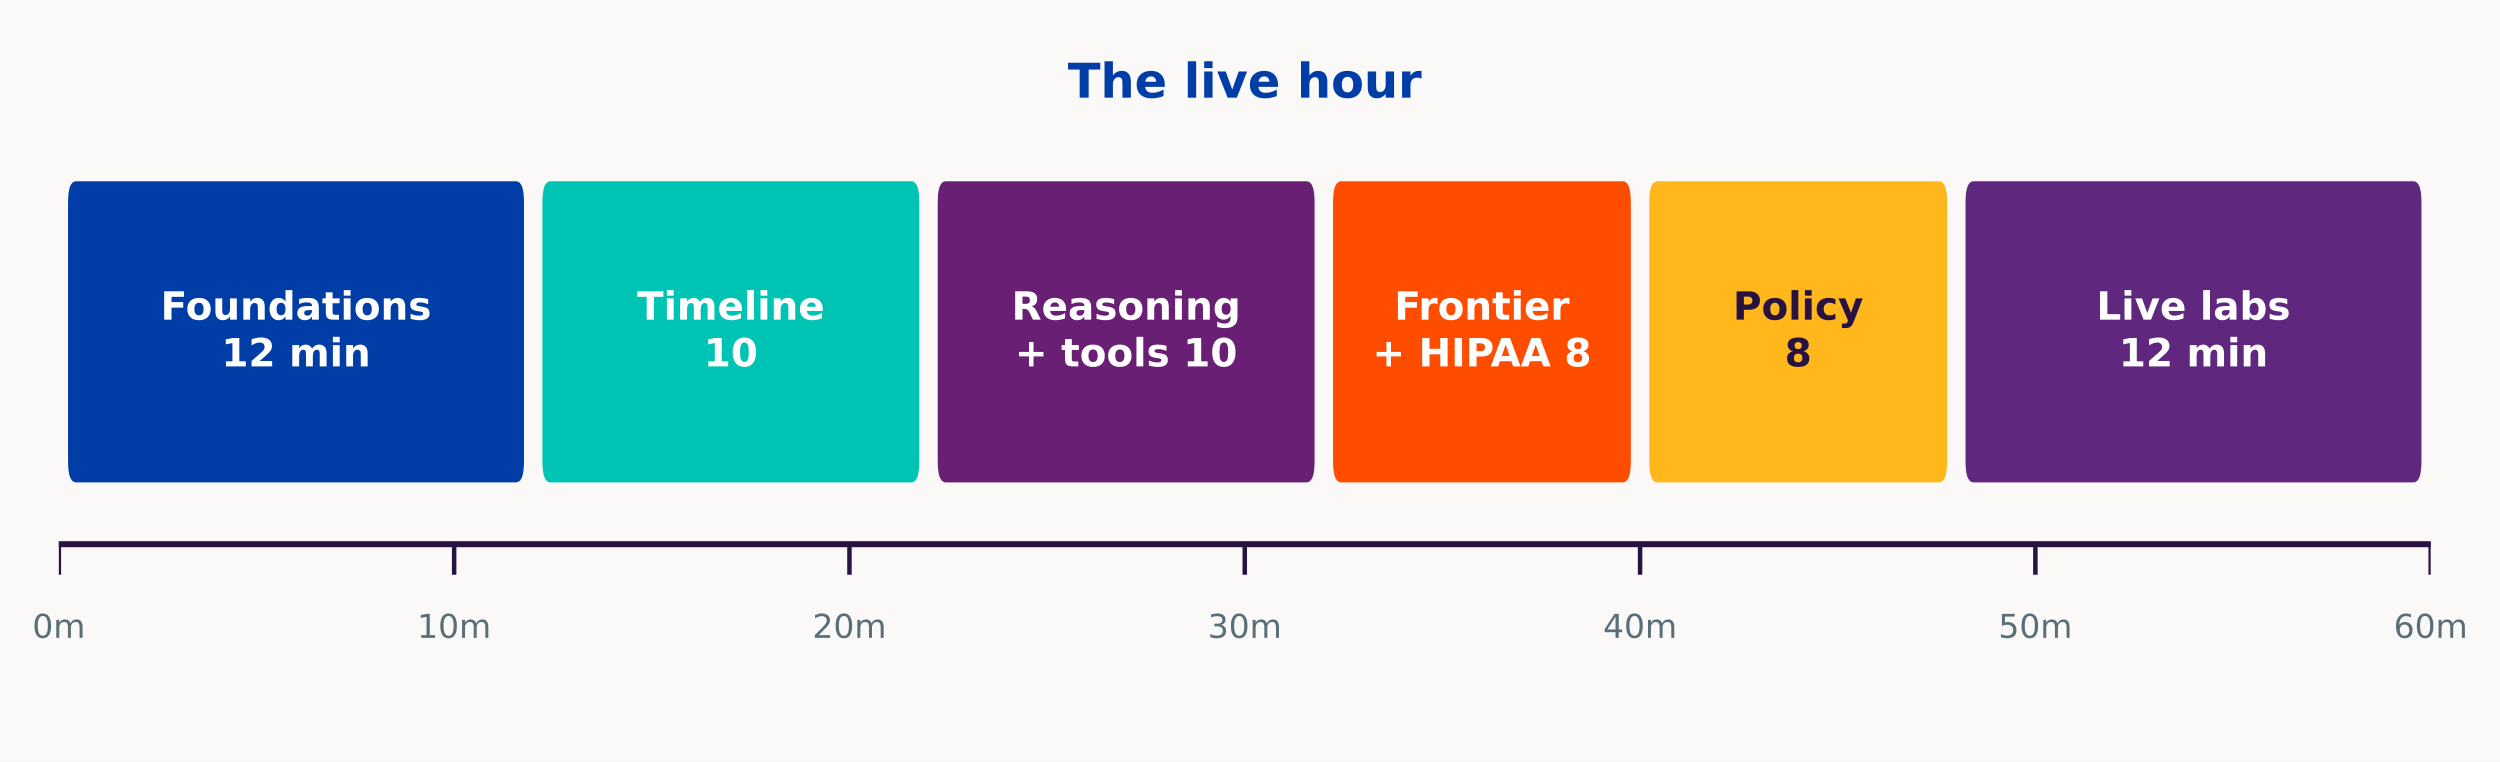
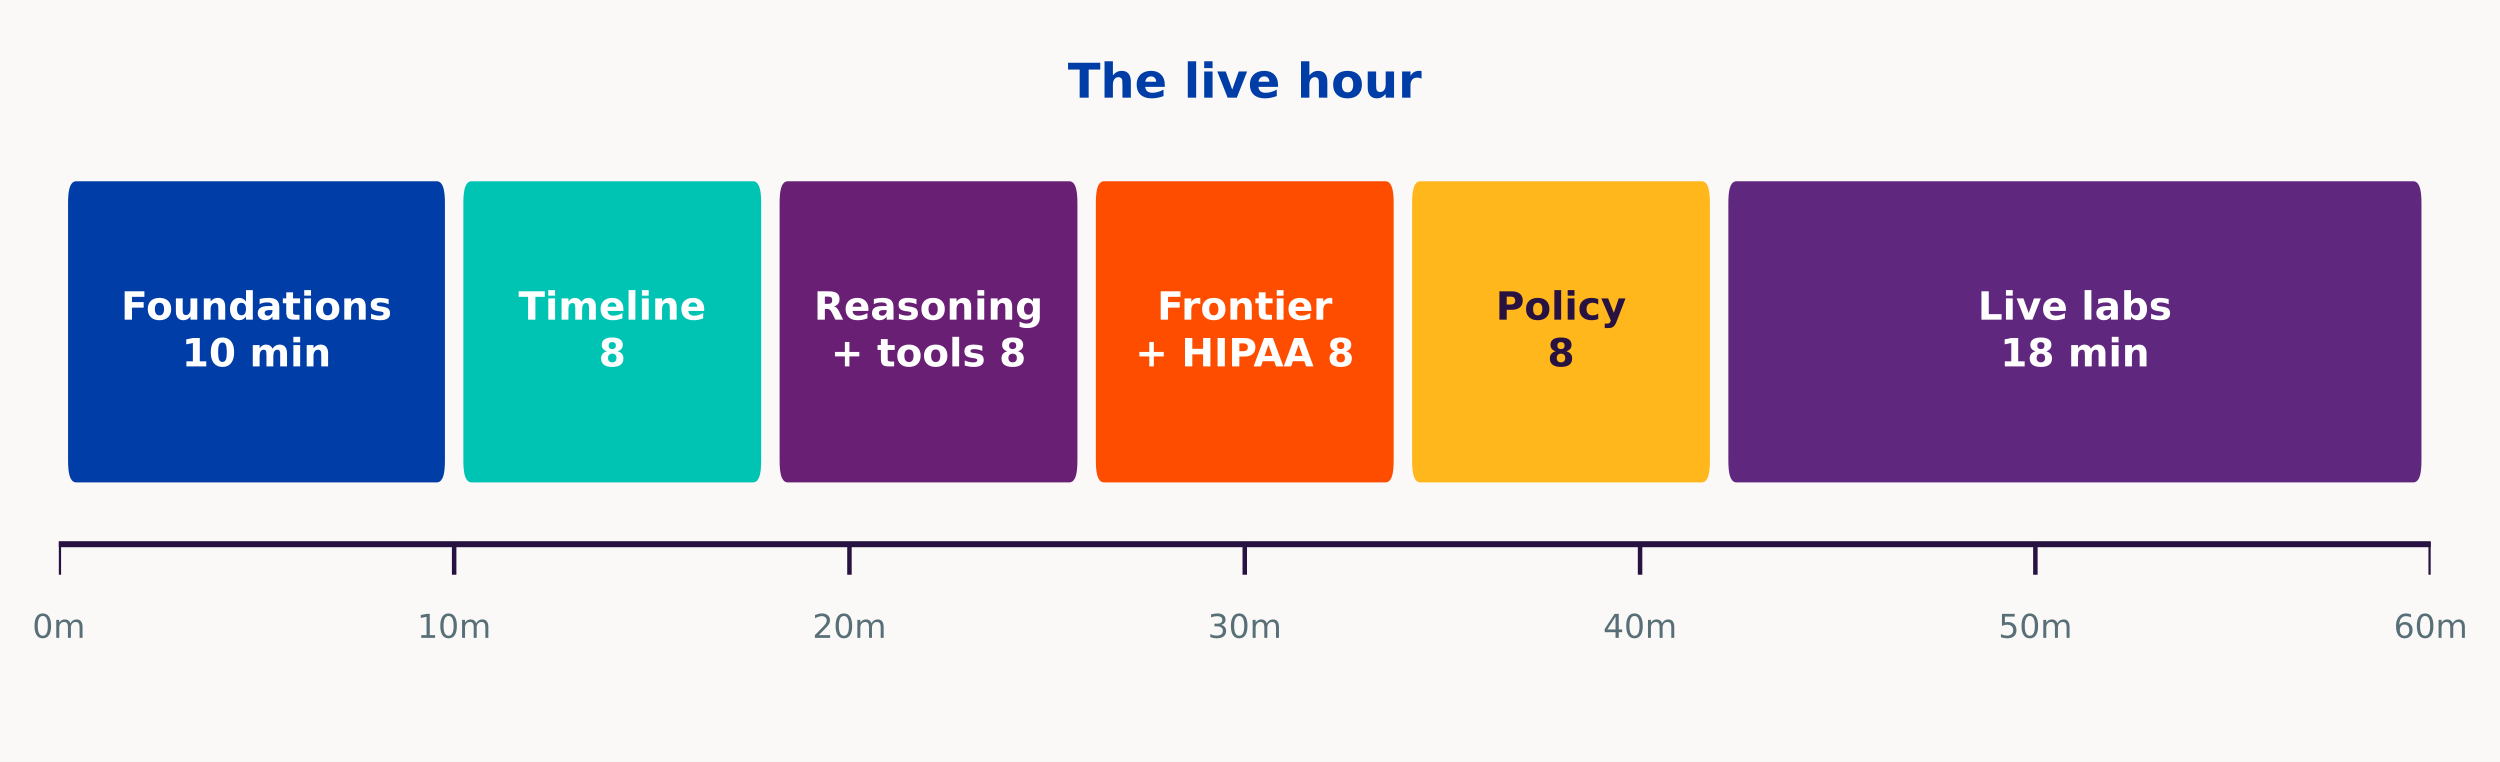
<svg xmlns="http://www.w3.org/2000/svg" xmlns:xlink="http://www.w3.org/1999/xlink" width="835.173pt" height="254.448pt" viewBox="0 0 835.173 254.448" version="1.1">
  <defs>
    <style type="text/css">*{stroke-linejoin: round; stroke-linecap: butt}</style>
  </defs>
  <g id="figure_1">
    <g id="patch_1">
      <path d="M 0 254.448  L 835.173 254.448  L 835.173 0  L 0 0  z " style="fill: #faf9f7" />
    </g>
    <g id="axes_1">
      <g id="patch_2">
-         <path d="M 25.467 160.405  L 172.318 160.405  Q 174.299 160.405 174.299 153.856  L 174.299 67.848  Q 174.299 61.299 172.318 61.299  L 25.467 61.299  Q 23.486 61.299 23.486 67.848  L 23.486 153.856  Q 23.486 160.405 25.467 160.405  z " clip-path="url(#p7e5163d2af)" style="fill: #003da6; stroke: #003da6; stroke-width: 1.5; stroke-linejoin: miter" />
+         <path d="M 25.467 160.405  L 145.906 160.405  Q 147.887 160.405 147.887 153.856  L 147.887 67.848  Q 147.887 61.299 145.906 61.299  L 25.467 61.299  Q 23.486 61.299 23.486 67.848  L 23.486 153.856  Q 23.486 160.405 25.467 160.405  z " clip-path="url(#pea93153f1a)" style="fill: #003da6; stroke: #003da6; stroke-width: 1.5; stroke-linejoin: miter" />
      </g>
      <g id="patch_3">
-         <path d="M 183.939 160.405  L 304.378 160.405  Q 306.359 160.405 306.359 153.856  L 306.359 67.848  Q 306.359 61.299 304.378 61.299  L 183.939 61.299  Q 181.958 61.299 181.958 67.848  L 181.958 153.856  Q 181.958 160.405 183.939 160.405  z " clip-path="url(#p7e5163d2af)" style="fill: #00c4b3; stroke: #00c4b3; stroke-width: 1.5; stroke-linejoin: miter" />
+         <path d="M 157.527 160.405  L 251.554 160.405  Q 253.535 160.405 253.535 153.856  L 253.535 67.848  Q 253.535 61.299 251.554 61.299  L 157.527 61.299  Q 155.546 61.299 155.546 67.848  L 155.546 153.856  Q 155.546 160.405 157.527 160.405  z " clip-path="url(#pea93153f1a)" style="fill: #00c4b3; stroke: #00c4b3; stroke-width: 1.5; stroke-linejoin: miter" />
      </g>
      <g id="patch_4">
-         <path d="M 315.999 160.405  L 436.438 160.405  Q 438.419 160.405 438.419 153.856  L 438.419 67.848  Q 438.419 61.299 436.438 61.299  L 315.999 61.299  Q 314.018 61.299 314.018 67.848  L 314.018 153.856  Q 314.018 160.405 315.999 160.405  z " clip-path="url(#p7e5163d2af)" style="fill: #691f74; stroke: #691f74; stroke-width: 1.5; stroke-linejoin: miter" />
+         <path d="M 263.175 160.405  L 357.202 160.405  Q 359.183 160.405 359.183 153.856  L 359.183 67.848  Q 359.183 61.299 357.202 61.299  L 263.175 61.299  Q 261.194 61.299 261.194 67.848  L 261.194 153.856  Q 261.194 160.405 263.175 160.405  z " clip-path="url(#pea93153f1a)" style="fill: #691f74; stroke: #691f74; stroke-width: 1.5; stroke-linejoin: miter" />
      </g>
      <g id="patch_5">
-         <path d="M 448.059 160.405  L 542.086 160.405  Q 544.067 160.405 544.067 153.856  L 544.067 67.848  Q 544.067 61.299 542.086 61.299  L 448.059 61.299  Q 446.078 61.299 446.078 67.848  L 446.078 153.856  Q 446.078 160.405 448.059 160.405  z " clip-path="url(#p7e5163d2af)" style="fill: #ff4d00; stroke: #ff4d00; stroke-width: 1.5; stroke-linejoin: miter" />
+         <path d="M 368.823 160.405  L 462.85 160.405  Q 464.831 160.405 464.831 153.856  L 464.831 67.848  Q 464.831 61.299 462.85 61.299  L 368.823 61.299  Q 366.842 61.299 366.842 67.848  L 366.842 153.856  Q 366.842 160.405 368.823 160.405  z " clip-path="url(#pea93153f1a)" style="fill: #ff4d00; stroke: #ff4d00; stroke-width: 1.5; stroke-linejoin: miter" />
      </g>
      <g id="patch_6">
-         <path d="M 553.707 160.405  L 647.734 160.405  Q 649.715 160.405 649.715 153.856  L 649.715 67.848  Q 649.715 61.299 647.734 61.299  L 553.707 61.299  Q 551.726 61.299 551.726 67.848  L 551.726 153.856  Q 551.726 160.405 553.707 160.405  z " clip-path="url(#p7e5163d2af)" style="fill: #ffb71b; stroke: #ffb71b; stroke-width: 1.5; stroke-linejoin: miter" />
+         <path d="M 474.471 160.405  L 568.498 160.405  Q 570.479 160.405 570.479 153.856  L 570.479 67.848  Q 570.479 61.299 568.498 61.299  L 474.471 61.299  Q 472.49 61.299 472.49 67.848  L 472.49 153.856  Q 472.49 160.405 474.471 160.405  z " clip-path="url(#pea93153f1a)" style="fill: #ffb71b; stroke: #ffb71b; stroke-width: 1.5; stroke-linejoin: miter" />
      </g>
      <g id="patch_7">
-         <path d="M 659.355 160.405  L 806.206 160.405  Q 808.187 160.405 808.187 153.856  L 808.187 67.848  Q 808.187 61.299 806.206 61.299  L 659.355 61.299  Q 657.374 61.299 657.374 67.848  L 657.374 153.856  Q 657.374 160.405 659.355 160.405  z " clip-path="url(#p7e5163d2af)" style="fill: #5f277e; stroke: #5f277e; stroke-width: 1.5; stroke-linejoin: miter" />
+         <path d="M 580.119 160.405  L 806.206 160.405  Q 808.187 160.405 808.187 153.856  L 808.187 67.848  Q 808.187 61.299 806.206 61.299  L 580.119 61.299  Q 578.138 61.299 578.138 67.848  L 578.138 153.856  Q 578.138 160.405 580.119 160.405  z " clip-path="url(#pea93153f1a)" style="fill: #5f277e; stroke: #5f277e; stroke-width: 1.5; stroke-linejoin: miter" />
      </g>
      <g id="line2d_1">
-         <path d="M 19.657 181.798  L 812.017 181.798  " clip-path="url(#p7e5163d2af)" style="fill: none; stroke: #281241; stroke-width: 2; stroke-linecap: square" />
+         <path d="M 19.657 181.798  L 812.017 181.798  " clip-path="url(#pea93153f1a)" style="fill: none; stroke: #281241; stroke-width: 2; stroke-linecap: square" />
      </g>
      <g id="line2d_2">
-         <path d="M 19.657 191.257  L 19.657 181.798  " clip-path="url(#p7e5163d2af)" style="fill: none; stroke: #281241; stroke-width: 1.5; stroke-linecap: square" />
+         <path d="M 19.657 191.257  L 19.657 181.798  " clip-path="url(#pea93153f1a)" style="fill: none; stroke: #281241; stroke-width: 1.5; stroke-linecap: square" />
      </g>
      <g id="line2d_3">
-         <path d="M 151.717 191.257  L 151.717 181.798  " clip-path="url(#p7e5163d2af)" style="fill: none; stroke: #281241; stroke-width: 1.5; stroke-linecap: square" />
+         <path d="M 151.717 191.257  L 151.717 181.798  " clip-path="url(#pea93153f1a)" style="fill: none; stroke: #281241; stroke-width: 1.5; stroke-linecap: square" />
      </g>
      <g id="line2d_4">
-         <path d="M 283.777 191.257  L 283.777 181.798  " clip-path="url(#p7e5163d2af)" style="fill: none; stroke: #281241; stroke-width: 1.5; stroke-linecap: square" />
+         <path d="M 283.777 191.257  L 283.777 181.798  " clip-path="url(#pea93153f1a)" style="fill: none; stroke: #281241; stroke-width: 1.5; stroke-linecap: square" />
      </g>
      <g id="line2d_5">
-         <path d="M 415.837 191.257  L 415.837 181.798  " clip-path="url(#p7e5163d2af)" style="fill: none; stroke: #281241; stroke-width: 1.5; stroke-linecap: square" />
+         <path d="M 415.837 191.257  L 415.837 181.798  " clip-path="url(#pea93153f1a)" style="fill: none; stroke: #281241; stroke-width: 1.5; stroke-linecap: square" />
      </g>
      <g id="line2d_6">
-         <path d="M 547.897 191.257  L 547.897 181.798  " clip-path="url(#p7e5163d2af)" style="fill: none; stroke: #281241; stroke-width: 1.5; stroke-linecap: square" />
+         <path d="M 547.897 191.257  L 547.897 181.798  " clip-path="url(#pea93153f1a)" style="fill: none; stroke: #281241; stroke-width: 1.5; stroke-linecap: square" />
      </g>
      <g id="line2d_7">
-         <path d="M 679.957 191.257  L 679.957 181.798  " clip-path="url(#p7e5163d2af)" style="fill: none; stroke: #281241; stroke-width: 1.5; stroke-linecap: square" />
+         <path d="M 679.957 191.257  L 679.957 181.798  " clip-path="url(#pea93153f1a)" style="fill: none; stroke: #281241; stroke-width: 1.5; stroke-linecap: square" />
      </g>
      <g id="line2d_8">
-         <path d="M 812.017 191.257  L 812.017 181.798  " clip-path="url(#p7e5163d2af)" style="fill: none; stroke: #281241; stroke-width: 1.5; stroke-linecap: square" />
+         <path d="M 812.017 191.257  L 812.017 181.798  " clip-path="url(#pea93153f1a)" style="fill: none; stroke: #281241; stroke-width: 1.5; stroke-linecap: square" />
      </g>
      <g id="text_1">
-         <g style="fill: #ffffff" transform="translate(53.65983 106.7914) scale(0.13 -0.13)">
+         <g style="fill: #ffffff" transform="translate(40.45383 106.7914) scale(0.13 -0.13)">
          <defs>
            <path id="DejaVuSans-Bold-29" d="M 588 4666  L 3834 4666  L 3834 3756  L 1791 3756  L 1791 2888  L 3713 2888  L 3713 1978  L 1791 1978  L 1791 0  L 588 0  L 588 4666  z " transform="scale(0.015625)" />
            <path id="DejaVuSans-Bold-52" d="M 2203 2784  Q 1831 2784 1636 2517  Q 1441 2250 1441 1747  Q 1441 1244 1636 976  Q 1831 709 2203 709  Q 2569 709 2762 976  Q 2956 1244 2956 1747  Q 2956 2250 2762 2517  Q 2569 2784 2203 2784  z M 2203 3584  Q 3106 3584 3614 3096  Q 4122 2609 4122 1747  Q 4122 884 3614 396  Q 3106 -91 2203 -91  Q 1297 -91 786 396  Q 275 884 275 1747  Q 275 2609 786 3096  Q 1297 3584 2203 3584  z " transform="scale(0.015625)" />
            <path id="DejaVuSans-Bold-58" d="M 500 1363  L 500 3500  L 1625 3500  L 1625 3150  Q 1625 2866 1622 2436  Q 1619 2006 1619 1863  Q 1619 1441 1641 1255  Q 1663 1069 1716 984  Q 1784 875 1895 815  Q 2006 756 2150 756  Q 2500 756 2700 1025  Q 2900 1294 2900 1772  L 2900 3500  L 4019 3500  L 4019 0  L 2900 0  L 2900 506  Q 2647 200 2364 54  Q 2081 -91 1741 -91  Q 1134 -91 817 281  Q 500 653 500 1363  z " transform="scale(0.015625)" />
            <path id="DejaVuSans-Bold-51" d="M 4056 2131  L 4056 0  L 2931 0  L 2931 347  L 2931 1631  Q 2931 2084 2911 2256  Q 2891 2428 2841 2509  Q 2775 2619 2662 2680  Q 2550 2741 2406 2741  Q 2056 2741 1856 2470  Q 1656 2200 1656 1722  L 1656 0  L 538 0  L 538 3500  L 1656 3500  L 1656 2988  Q 1909 3294 2193 3439  Q 2478 3584 2822 3584  Q 3428 3584 3742 3212  Q 4056 2841 4056 2131  z " transform="scale(0.015625)" />
            <path id="DejaVuSans-Bold-47" d="M 2919 2988  L 2919 4863  L 4044 4863  L 4044 0  L 2919 0  L 2919 506  Q 2688 197 2409 53  Q 2131 -91 1766 -91  Q 1119 -91 703 423  Q 288 938 288 1747  Q 288 2556 703 3070  Q 1119 3584 1766 3584  Q 2128 3584 2408 3439  Q 2688 3294 2919 2988  z M 2181 722  Q 2541 722 2730 984  Q 2919 1247 2919 1747  Q 2919 2247 2730 2509  Q 2541 2772 2181 2772  Q 1825 2772 1636 2509  Q 1447 2247 1447 1747  Q 1447 1247 1636 984  Q 1825 722 2181 722  z " transform="scale(0.015625)" />
            <path id="DejaVuSans-Bold-44" d="M 2106 1575  Q 1756 1575 1579 1456  Q 1403 1338 1403 1106  Q 1403 894 1545 773  Q 1688 653 1941 653  Q 2256 653 2472 879  Q 2688 1106 2688 1447  L 2688 1575  L 2106 1575  z M 3816 1997  L 3816 0  L 2688 0  L 2688 519  Q 2463 200 2181 54  Q 1900 -91 1497 -91  Q 953 -91 614 226  Q 275 544 275 1050  Q 275 1666 698 1953  Q 1122 2241 2028 2241  L 2688 2241  L 2688 2328  Q 2688 2594 2478 2717  Q 2269 2841 1825 2841  Q 1466 2841 1156 2769  Q 847 2697 581 2553  L 581 3406  Q 941 3494 1303 3539  Q 1666 3584 2028 3584  Q 2975 3584 3395 3211  Q 3816 2838 3816 1997  z " transform="scale(0.015625)" />
            <path id="DejaVuSans-Bold-57" d="M 1759 4494  L 1759 3500  L 2913 3500  L 2913 2700  L 1759 2700  L 1759 1216  Q 1759 972 1856 886  Q 1953 800 2241 800  L 2816 800  L 2816 0  L 1856 0  Q 1194 0 917 276  Q 641 553 641 1216  L 641 2700  L 84 2700  L 84 3500  L 641 3500  L 641 4494  L 1759 4494  z " transform="scale(0.015625)" />
            <path id="DejaVuSans-Bold-4c" d="M 538 3500  L 1656 3500  L 1656 0  L 538 0  L 538 3500  z M 538 4863  L 1656 4863  L 1656 3950  L 538 3950  L 538 4863  z " transform="scale(0.015625)" />
            <path id="DejaVuSans-Bold-56" d="M 3272 3391  L 3272 2541  Q 2913 2691 2578 2766  Q 2244 2841 1947 2841  Q 1628 2841 1473 2761  Q 1319 2681 1319 2516  Q 1319 2381 1436 2309  Q 1553 2238 1856 2203  L 2053 2175  Q 2913 2066 3209 1816  Q 3506 1566 3506 1031  Q 3506 472 3093 190  Q 2681 -91 1863 -91  Q 1516 -91 1145 -36  Q 775 19 384 128  L 384 978  Q 719 816 1070 734  Q 1422 653 1784 653  Q 2113 653 2278 743  Q 2444 834 2444 1013  Q 2444 1163 2330 1236  Q 2216 1309 1875 1350  L 1678 1375  Q 931 1469 631 1722  Q 331 1975 331 2491  Q 331 3047 712 3315  Q 1094 3584 1881 3584  Q 2191 3584 2531 3537  Q 2872 3491 3272 3391  z " transform="scale(0.015625)" />
          </defs>
          <use xlink:href="#DejaVuSans-Bold-29" />
          <use xlink:href="#DejaVuSans-Bold-52" transform="translate(64.26562 0)" />
          <use xlink:href="#DejaVuSans-Bold-58" transform="translate(132.9688 0)" />
          <use xlink:href="#DejaVuSans-Bold-51" transform="translate(204.1562 0)" />
          <use xlink:href="#DejaVuSans-Bold-47" transform="translate(275.3438 0)" />
          <use xlink:href="#DejaVuSans-Bold-44" transform="translate(346.9219 0)" />
          <use xlink:href="#DejaVuSans-Bold-57" transform="translate(414.4062 0)" />
          <use xlink:href="#DejaVuSans-Bold-4c" transform="translate(462.2031 0)" />
          <use xlink:href="#DejaVuSans-Bold-52" transform="translate(496.4844 0)" />
          <use xlink:href="#DejaVuSans-Bold-51" transform="translate(565.1875 0)" />
          <use xlink:href="#DejaVuSans-Bold-56" transform="translate(636.375 0)" />
        </g>
-         <g style="fill: #ffffff" transform="translate(73.95608 122.3949) scale(0.13 -0.13)">
+         <g style="fill: #ffffff" transform="translate(60.75008 122.3949) scale(0.13 -0.13)">
          <defs>
            <path id="DejaVuSans-Bold-14" d="M 750 831  L 1813 831  L 1813 3847  L 722 3622  L 722 4441  L 1806 4666  L 2950 4666  L 2950 831  L 4013 831  L 4013 0  L 750 0  L 750 831  z " transform="scale(0.015625)" />
-             <path id="DejaVuSans-Bold-15" d="M 1844 884  L 3897 884  L 3897 0  L 506 0  L 506 884  L 2209 2388  Q 2438 2594 2547 2791  Q 2656 2988 2656 3200  Q 2656 3528 2436 3728  Q 2216 3928 1850 3928  Q 1569 3928 1234 3808  Q 900 3688 519 3450  L 519 4475  Q 925 4609 1322 4679  Q 1719 4750 2100 4750  Q 2938 4750 3402 4381  Q 3866 4013 3866 3353  Q 3866 2972 3669 2642  Q 3472 2313 2841 1759  L 1844 884  z " transform="scale(0.015625)" />
+             <path id="DejaVuSans-Bold-13" d="M 2944 2338  Q 2944 3213 2780 3570  Q 2616 3928 2228 3928  Q 1841 3928 1675 3570  Q 1509 3213 1509 2338  Q 1509 1453 1675 1090  Q 1841 728 2228 728  Q 2613 728 2778 1090  Q 2944 1453 2944 2338  z M 4147 2328  Q 4147 1169 3647 539  Q 3147 -91 2228 -91  Q 1306 -91 806 539  Q 306 1169 306 2328  Q 306 3491 806 4120  Q 1306 4750 2228 4750  Q 3147 4750 3647 4120  Q 4147 3491 4147 2328  z " transform="scale(0.015625)" />
            <path id="DejaVuSans-Bold-3" transform="scale(0.015625)" />
            <path id="DejaVuSans-Bold-50" d="M 3781 2919  Q 3994 3244 4286 3414  Q 4578 3584 4928 3584  Q 5531 3584 5847 3212  Q 6163 2841 6163 2131  L 6163 0  L 5038 0  L 5038 1825  Q 5041 1866 5042 1909  Q 5044 1953 5044 2034  Q 5044 2406 4934 2573  Q 4825 2741 4581 2741  Q 4263 2741 4089 2478  Q 3916 2216 3909 1719  L 3909 0  L 2784 0  L 2784 1825  Q 2784 2406 2684 2573  Q 2584 2741 2328 2741  Q 2006 2741 1831 2477  Q 1656 2213 1656 1722  L 1656 0  L 531 0  L 531 3500  L 1656 3500  L 1656 2988  Q 1863 3284 2130 3434  Q 2397 3584 2719 3584  Q 3081 3584 3359 3409  Q 3638 3234 3781 2919  z " transform="scale(0.015625)" />
          </defs>
          <use xlink:href="#DejaVuSans-Bold-14" />
-           <use xlink:href="#DejaVuSans-Bold-15" transform="translate(69.57812 0)" />
+           <use xlink:href="#DejaVuSans-Bold-13" transform="translate(69.57812 0)" />
          <use xlink:href="#DejaVuSans-Bold-3" transform="translate(139.1562 0)" />
          <use xlink:href="#DejaVuSans-Bold-50" transform="translate(173.9688 0)" />
          <use xlink:href="#DejaVuSans-Bold-4c" transform="translate(278.1719 0)" />
          <use xlink:href="#DejaVuSans-Bold-51" transform="translate(312.4531 0)" />
        </g>
      </g>
      <g id="text_2">
-         <g style="fill: #ffffff" transform="translate(212.8216 106.7919) scale(0.13 -0.13)">
+         <g style="fill: #ffffff" transform="translate(173.2036 106.7919) scale(0.13 -0.13)">
          <defs>
            <path id="DejaVuSans-Bold-37" d="M 31 4666  L 4331 4666  L 4331 3756  L 2784 3756  L 2784 0  L 1581 0  L 1581 3756  L 31 3756  L 31 4666  z " transform="scale(0.015625)" />
            <path id="DejaVuSans-Bold-48" d="M 4031 1759  L 4031 1441  L 1416 1441  Q 1456 1047 1700 850  Q 1944 653 2381 653  Q 2734 653 3104 758  Q 3475 863 3866 1075  L 3866 213  Q 3469 63 3072 -14  Q 2675 -91 2278 -91  Q 1328 -91 801 392  Q 275 875 275 1747  Q 275 2603 792 3093  Q 1309 3584 2216 3584  Q 3041 3584 3536 3087  Q 4031 2591 4031 1759  z M 2881 2131  Q 2881 2450 2695 2645  Q 2509 2841 2209 2841  Q 1884 2841 1681 2658  Q 1478 2475 1428 2131  L 2881 2131  z " transform="scale(0.015625)" />
            <path id="DejaVuSans-Bold-4f" d="M 538 4863  L 1656 4863  L 1656 0  L 538 0  L 538 4863  z " transform="scale(0.015625)" />
          </defs>
          <use xlink:href="#DejaVuSans-Bold-37" />
          <use xlink:href="#DejaVuSans-Bold-4c" transform="translate(68.21875 0)" />
          <use xlink:href="#DejaVuSans-Bold-50" transform="translate(102.5 0)" />
          <use xlink:href="#DejaVuSans-Bold-48" transform="translate(206.7031 0)" />
          <use xlink:href="#DejaVuSans-Bold-4f" transform="translate(274.5312 0)" />
          <use xlink:href="#DejaVuSans-Bold-4c" transform="translate(308.8125 0)" />
          <use xlink:href="#DejaVuSans-Bold-51" transform="translate(343.0938 0)" />
          <use xlink:href="#DejaVuSans-Bold-48" transform="translate(414.2812 0)" />
        </g>
-         <g style="fill: #ffffff" transform="translate(235.1136 122.3944) scale(0.13 -0.13)">
-           <defs>
-             <path id="DejaVuSans-Bold-13" d="M 2944 2338  Q 2944 3213 2780 3570  Q 2616 3928 2228 3928  Q 1841 3928 1675 3570  Q 1509 3213 1509 2338  Q 1509 1453 1675 1090  Q 1841 728 2228 728  Q 2613 728 2778 1090  Q 2944 1453 2944 2338  z M 4147 2328  Q 4147 1169 3647 539  Q 3147 -91 2228 -91  Q 1306 -91 806 539  Q 306 1169 306 2328  Q 306 3491 806 4120  Q 1306 4750 2228 4750  Q 3147 4750 3647 4120  Q 4147 3491 4147 2328  z " transform="scale(0.015625)" />
-           </defs>
-           <use xlink:href="#DejaVuSans-Bold-14" />
-           <use xlink:href="#DejaVuSans-Bold-13" transform="translate(69.57812 0)" />
+         <g style="fill: #ffffff" transform="translate(200.0181 122.3944) scale(0.13 -0.13)">
+           <defs>
+             <path id="DejaVuSans-Bold-1b" d="M 2228 2088  Q 1891 2088 1709 1903  Q 1528 1719 1528 1375  Q 1528 1031 1709 848  Q 1891 666 2228 666  Q 2563 666 2741 848  Q 2919 1031 2919 1375  Q 2919 1722 2741 1905  Q 2563 2088 2228 2088  z M 1350 2484  Q 925 2613 709 2878  Q 494 3144 494 3541  Q 494 4131 934 4440  Q 1375 4750 2228 4750  Q 3075 4750 3515 4442  Q 3956 4134 3956 3541  Q 3956 3144 3739 2878  Q 3522 2613 3097 2484  Q 3572 2353 3814 2058  Q 4056 1763 4056 1313  Q 4056 619 3595 264  Q 3134 -91 2228 -91  Q 1319 -91 855 264  Q 391 619 391 1313  Q 391 1763 633 2058  Q 875 2353 1350 2484  z M 1631 3419  Q 1631 3141 1786 2991  Q 1941 2841 2228 2841  Q 2509 2841 2662 2991  Q 2816 3141 2816 3419  Q 2816 3697 2662 3845  Q 2509 3994 2228 3994  Q 1941 3994 1786 3844  Q 1631 3694 1631 3419  z " transform="scale(0.015625)" />
+           </defs>
+           <use xlink:href="#DejaVuSans-Bold-1b" />
        </g>
      </g>
      <g id="text_3">
-         <g style="fill: #ffffff" transform="translate(337.949 106.7914) scale(0.13 -0.13)">
+         <g style="fill: #ffffff" transform="translate(271.919 106.7914) scale(0.13 -0.13)">
          <defs>
            <path id="DejaVuSans-Bold-35" d="M 2297 2597  Q 2675 2597 2839 2737  Q 3003 2878 3003 3200  Q 3003 3519 2839 3656  Q 2675 3794 2297 3794  L 1791 3794  L 1791 2597  L 2297 2597  z M 1791 1766  L 1791 0  L 588 0  L 588 4666  L 2425 4666  Q 3347 4666 3776 4356  Q 4206 4047 4206 3378  Q 4206 2916 3982 2619  Q 3759 2322 3309 2181  Q 3556 2125 3751 1926  Q 3947 1728 4147 1325  L 4800 0  L 3519 0  L 2950 1159  Q 2778 1509 2601 1637  Q 2425 1766 2131 1766  L 1791 1766  z " transform="scale(0.015625)" />
            <path id="DejaVuSans-Bold-4a" d="M 2919 594  Q 2688 288 2409 144  Q 2131 0 1766 0  Q 1125 0 706 504  Q 288 1009 288 1791  Q 288 2575 706 3076  Q 1125 3578 1766 3578  Q 2131 3578 2409 3434  Q 2688 3291 2919 2981  L 2919 3500  L 4044 3500  L 4044 353  Q 4044 -491 3511 -936  Q 2978 -1381 1966 -1381  Q 1638 -1381 1331 -1331  Q 1025 -1281 716 -1178  L 716 -306  Q 1009 -475 1290 -558  Q 1572 -641 1856 -641  Q 2406 -641 2662 -400  Q 2919 -159 2919 353  L 2919 594  z M 2181 2772  Q 1834 2772 1640 2515  Q 1447 2259 1447 1791  Q 1447 1309 1634 1061  Q 1822 813 2181 813  Q 2531 813 2725 1069  Q 2919 1325 2919 1791  Q 2919 2259 2725 2515  Q 2531 2772 2181 2772  z " transform="scale(0.015625)" />
          </defs>
          <use xlink:href="#DejaVuSans-Bold-35" />
          <use xlink:href="#DejaVuSans-Bold-48" transform="translate(77 0)" />
          <use xlink:href="#DejaVuSans-Bold-44" transform="translate(144.8281 0)" />
          <use xlink:href="#DejaVuSans-Bold-56" transform="translate(212.3125 0)" />
          <use xlink:href="#DejaVuSans-Bold-52" transform="translate(271.8281 0)" />
          <use xlink:href="#DejaVuSans-Bold-51" transform="translate(340.5312 0)" />
          <use xlink:href="#DejaVuSans-Bold-4c" transform="translate(411.7188 0)" />
          <use xlink:href="#DejaVuSans-Bold-51" transform="translate(446 0)" />
          <use xlink:href="#DejaVuSans-Bold-4a" transform="translate(517.1875 0)" />
        </g>
-         <g style="fill: #ffffff" transform="translate(339.0661 122.3949) scale(0.13 -0.13)">
+         <g style="fill: #ffffff" transform="translate(277.5587 122.3949) scale(0.13 -0.13)">
          <defs>
            <path id="DejaVuSans-Bold-e" d="M 3053 4013  L 3053 2375  L 4684 2375  L 4684 1638  L 3053 1638  L 3053 0  L 2309 0  L 2309 1638  L 678 1638  L 678 2375  L 2309 2375  L 2309 4013  L 3053 4013  z " transform="scale(0.015625)" />
          </defs>
          <use xlink:href="#DejaVuSans-Bold-e" />
          <use xlink:href="#DejaVuSans-Bold-3" transform="translate(83.79688 0)" />
          <use xlink:href="#DejaVuSans-Bold-57" transform="translate(118.6094 0)" />
          <use xlink:href="#DejaVuSans-Bold-52" transform="translate(166.4062 0)" />
          <use xlink:href="#DejaVuSans-Bold-52" transform="translate(235.1094 0)" />
          <use xlink:href="#DejaVuSans-Bold-4f" transform="translate(303.8125 0)" />
          <use xlink:href="#DejaVuSans-Bold-56" transform="translate(338.0938 0)" />
          <use xlink:href="#DejaVuSans-Bold-3" transform="translate(397.6094 0)" />
-           <use xlink:href="#DejaVuSans-Bold-14" transform="translate(432.4219 0)" />
-           <use xlink:href="#DejaVuSans-Bold-13" transform="translate(502 0)" />
+           <use xlink:href="#DejaVuSans-Bold-1b" transform="translate(432.4219 0)" />
        </g>
      </g>
      <g id="text_4">
-         <g style="fill: #ffffff" transform="translate(465.8004 106.7919) scale(0.13 -0.13)">
+         <g style="fill: #ffffff" transform="translate(386.5644 106.7919) scale(0.13 -0.13)">
          <defs>
            <path id="DejaVuSans-Bold-55" d="M 3138 2547  Q 2991 2616 2845 2648  Q 2700 2681 2553 2681  Q 2122 2681 1889 2404  Q 1656 2128 1656 1613  L 1656 0  L 538 0  L 538 3500  L 1656 3500  L 1656 2925  Q 1872 3269 2151 3426  Q 2431 3584 2822 3584  Q 2878 3584 2943 3579  Q 3009 3575 3134 3559  L 3138 2547  z " transform="scale(0.015625)" />
          </defs>
          <use xlink:href="#DejaVuSans-Bold-29" />
          <use xlink:href="#DejaVuSans-Bold-55" transform="translate(61.92188 0)" />
          <use xlink:href="#DejaVuSans-Bold-52" transform="translate(111.2344 0)" />
          <use xlink:href="#DejaVuSans-Bold-51" transform="translate(179.9375 0)" />
          <use xlink:href="#DejaVuSans-Bold-57" transform="translate(251.125 0)" />
          <use xlink:href="#DejaVuSans-Bold-4c" transform="translate(298.9219 0)" />
          <use xlink:href="#DejaVuSans-Bold-48" transform="translate(333.2031 0)" />
          <use xlink:href="#DejaVuSans-Bold-55" transform="translate(401.0312 0)" />
        </g>
-         <g style="fill: #ffffff" transform="translate(458.4909 122.3944) scale(0.13 -0.13)">
+         <g style="fill: #ffffff" transform="translate(379.2549 122.3944) scale(0.13 -0.13)">
          <defs>
            <path id="DejaVuSans-Bold-2b" d="M 588 4666  L 1791 4666  L 1791 2888  L 3566 2888  L 3566 4666  L 4769 4666  L 4769 0  L 3566 0  L 3566 1978  L 1791 1978  L 1791 0  L 588 0  L 588 4666  z " transform="scale(0.015625)" />
            <path id="DejaVuSans-Bold-2c" d="M 588 4666  L 1791 4666  L 1791 0  L 588 0  L 588 4666  z " transform="scale(0.015625)" />
            <path id="DejaVuSans-Bold-33" d="M 588 4666  L 2584 4666  Q 3475 4666 3951 4270  Q 4428 3875 4428 3144  Q 4428 2409 3951 2014  Q 3475 1619 2584 1619  L 1791 1619  L 1791 0  L 588 0  L 588 4666  z M 1791 3794  L 1791 2491  L 2456 2491  Q 2806 2491 2997 2661  Q 3188 2831 3188 3144  Q 3188 3456 2997 3625  Q 2806 3794 2456 3794  L 1791 3794  z " transform="scale(0.015625)" />
            <path id="DejaVuSans-Bold-24" d="M 3419 850  L 1538 850  L 1241 0  L 31 0  L 1759 4666  L 3194 4666  L 4922 0  L 3713 0  L 3419 850  z M 1838 1716  L 3116 1716  L 2478 3572  L 1838 1716  z " transform="scale(0.015625)" />
-             <path id="DejaVuSans-Bold-1b" d="M 2228 2088  Q 1891 2088 1709 1903  Q 1528 1719 1528 1375  Q 1528 1031 1709 848  Q 1891 666 2228 666  Q 2563 666 2741 848  Q 2919 1031 2919 1375  Q 2919 1722 2741 1905  Q 2563 2088 2228 2088  z M 1350 2484  Q 925 2613 709 2878  Q 494 3144 494 3541  Q 494 4131 934 4440  Q 1375 4750 2228 4750  Q 3075 4750 3515 4442  Q 3956 4134 3956 3541  Q 3956 3144 3739 2878  Q 3522 2613 3097 2484  Q 3572 2353 3814 2058  Q 4056 1763 4056 1313  Q 4056 619 3595 264  Q 3134 -91 2228 -91  Q 1319 -91 855 264  Q 391 619 391 1313  Q 391 1763 633 2058  Q 875 2353 1350 2484  z M 1631 3419  Q 1631 3141 1786 2991  Q 1941 2841 2228 2841  Q 2509 2841 2662 2991  Q 2816 3141 2816 3419  Q 2816 3697 2662 3845  Q 2509 3994 2228 3994  Q 1941 3994 1786 3844  Q 1631 3694 1631 3419  z " transform="scale(0.015625)" />
          </defs>
          <use xlink:href="#DejaVuSans-Bold-e" />
          <use xlink:href="#DejaVuSans-Bold-3" transform="translate(83.79688 0)" />
          <use xlink:href="#DejaVuSans-Bold-2b" transform="translate(118.6094 0)" />
          <use xlink:href="#DejaVuSans-Bold-2c" transform="translate(202.2969 0)" />
          <use xlink:href="#DejaVuSans-Bold-33" transform="translate(239.5 0)" />
          <use xlink:href="#DejaVuSans-Bold-24" transform="translate(303.625 0)" />
          <use xlink:href="#DejaVuSans-Bold-24" transform="translate(381.0156 0)" />
          <use xlink:href="#DejaVuSans-Bold-3" transform="translate(458.4062 0)" />
          <use xlink:href="#DejaVuSans-Bold-1b" transform="translate(493.2188 0)" />
        </g>
      </g>
      <g id="text_5">
-         <g style="fill: #281241" transform="translate(578.9437 106.7919) scale(0.13 -0.13)">
+         <g style="fill: #281241" transform="translate(499.7077 106.7919) scale(0.13 -0.13)">
          <defs>
            <path id="DejaVuSans-Bold-46" d="M 3366 3391  L 3366 2478  Q 3138 2634 2908 2709  Q 2678 2784 2431 2784  Q 1963 2784 1702 2511  Q 1441 2238 1441 1747  Q 1441 1256 1702 982  Q 1963 709 2431 709  Q 2694 709 2930 787  Q 3166 866 3366 1019  L 3366 103  Q 3103 6 2833 -42  Q 2563 -91 2291 -91  Q 1344 -91 809 395  Q 275 881 275 1747  Q 275 2613 809 3098  Q 1344 3584 2291 3584  Q 2566 3584 2833 3536  Q 3100 3488 3366 3391  z " transform="scale(0.015625)" />
            <path id="DejaVuSans-Bold-5c" d="M 78 3500  L 1197 3500  L 2138 1125  L 2938 3500  L 4056 3500  L 2584 -331  Q 2363 -916 2067 -1148  Q 1772 -1381 1288 -1381  L 641 -1381  L 641 -647  L 991 -647  Q 1275 -647 1404 -556  Q 1534 -466 1606 -231  L 1638 -134  L 78 3500  z " transform="scale(0.015625)" />
          </defs>
          <use xlink:href="#DejaVuSans-Bold-33" />
          <use xlink:href="#DejaVuSans-Bold-52" transform="translate(73.29688 0)" />
          <use xlink:href="#DejaVuSans-Bold-4f" transform="translate(142 0)" />
          <use xlink:href="#DejaVuSans-Bold-4c" transform="translate(176.2812 0)" />
          <use xlink:href="#DejaVuSans-Bold-46" transform="translate(210.5625 0)" />
          <use xlink:href="#DejaVuSans-Bold-5c" transform="translate(269.8438 0)" />
        </g>
-         <g style="fill: #281241" transform="translate(596.1981 122.3944) scale(0.13 -0.13)">
+         <g style="fill: #281241" transform="translate(516.9621 122.3944) scale(0.13 -0.13)">
          <use xlink:href="#DejaVuSans-Bold-1b" />
        </g>
      </g>
      <g id="text_6">
-         <g style="fill: #ffffff" transform="translate(700.366 106.7914) scale(0.13 -0.13)">
+         <g style="fill: #ffffff" transform="translate(660.748 106.7914) scale(0.13 -0.13)">
          <defs>
            <path id="DejaVuSans-Bold-2f" d="M 588 4666  L 1791 4666  L 1791 909  L 3903 909  L 3903 0  L 588 0  L 588 4666  z " transform="scale(0.015625)" />
            <path id="DejaVuSans-Bold-59" d="M 97 3500  L 1216 3500  L 2088 1081  L 2956 3500  L 4078 3500  L 2700 0  L 1472 0  L 97 3500  z " transform="scale(0.015625)" />
            <path id="DejaVuSans-Bold-45" d="M 2400 722  Q 2759 722 2948 984  Q 3138 1247 3138 1747  Q 3138 2247 2948 2509  Q 2759 2772 2400 2772  Q 2041 2772 1848 2508  Q 1656 2244 1656 1747  Q 1656 1250 1848 986  Q 2041 722 2400 722  z M 1656 2988  Q 1888 3294 2169 3439  Q 2450 3584 2816 3584  Q 3463 3584 3878 3070  Q 4294 2556 4294 1747  Q 4294 938 3878 423  Q 3463 -91 2816 -91  Q 2450 -91 2169 54  Q 1888 200 1656 506  L 1656 0  L 538 0  L 538 4863  L 1656 4863  L 1656 2988  z " transform="scale(0.015625)" />
          </defs>
          <use xlink:href="#DejaVuSans-Bold-2f" />
          <use xlink:href="#DejaVuSans-Bold-4c" transform="translate(63.71875 0)" />
          <use xlink:href="#DejaVuSans-Bold-59" transform="translate(98 0)" />
          <use xlink:href="#DejaVuSans-Bold-48" transform="translate(163.1875 0)" />
          <use xlink:href="#DejaVuSans-Bold-3" transform="translate(231.0156 0)" />
          <use xlink:href="#DejaVuSans-Bold-4f" transform="translate(265.8281 0)" />
          <use xlink:href="#DejaVuSans-Bold-44" transform="translate(300.1094 0)" />
          <use xlink:href="#DejaVuSans-Bold-45" transform="translate(367.5938 0)" />
          <use xlink:href="#DejaVuSans-Bold-56" transform="translate(439.1719 0)" />
        </g>
-         <g style="fill: #ffffff" transform="translate(707.8441 122.3949) scale(0.13 -0.13)">
+         <g style="fill: #ffffff" transform="translate(668.2261 122.3949) scale(0.13 -0.13)">
          <use xlink:href="#DejaVuSans-Bold-14" />
-           <use xlink:href="#DejaVuSans-Bold-15" transform="translate(69.57812 0)" />
+           <use xlink:href="#DejaVuSans-Bold-1b" transform="translate(69.57812 0)" />
          <use xlink:href="#DejaVuSans-Bold-3" transform="translate(139.1562 0)" />
          <use xlink:href="#DejaVuSans-Bold-50" transform="translate(173.9688 0)" />
          <use xlink:href="#DejaVuSans-Bold-4c" transform="translate(278.1719 0)" />
          <use xlink:href="#DejaVuSans-Bold-51" transform="translate(312.4531 0)" />
        </g>
      </g>
      <g id="text_7">
        <g style="fill: #586f78" transform="translate(10.8 213.0867) scale(0.11 -0.11)">
          <defs>
            <path id="DejaVuSans-13" d="M 2034 4250  Q 1547 4250 1301 3770  Q 1056 3291 1056 2328  Q 1056 1369 1301 889  Q 1547 409 2034 409  Q 2525 409 2770 889  Q 3016 1369 3016 2328  Q 3016 3291 2770 3770  Q 2525 4250 2034 4250  z M 2034 4750  Q 2819 4750 3233 4129  Q 3647 3509 3647 2328  Q 3647 1150 3233 529  Q 2819 -91 2034 -91  Q 1250 -91 836 529  Q 422 1150 422 2328  Q 422 3509 836 4129  Q 1250 4750 2034 4750  z " transform="scale(0.015625)" />
            <path id="DejaVuSans-50" d="M 3328 2828  Q 3544 3216 3844 3400  Q 4144 3584 4550 3584  Q 5097 3584 5394 3201  Q 5691 2819 5691 2113  L 5691 0  L 5113 0  L 5113 2094  Q 5113 2597 4934 2840  Q 4756 3084 4391 3084  Q 3944 3084 3684 2787  Q 3425 2491 3425 1978  L 3425 0  L 2847 0  L 2847 2094  Q 2847 2600 2669 2842  Q 2491 3084 2119 3084  Q 1678 3084 1418 2786  Q 1159 2488 1159 1978  L 1159 0  L 581 0  L 581 3500  L 1159 3500  L 1159 2956  Q 1356 3278 1631 3431  Q 1906 3584 2284 3584  Q 2666 3584 2933 3390  Q 3200 3197 3328 2828  z " transform="scale(0.015625)" />
          </defs>
          <use xlink:href="#DejaVuSans-13" />
          <use xlink:href="#DejaVuSans-50" transform="translate(63.625 0)" />
        </g>
      </g>
      <g id="text_8">
        <g style="fill: #586f78" transform="translate(139.3606 213.0867) scale(0.11 -0.11)">
          <defs>
            <path id="DejaVuSans-14" d="M 794 531  L 1825 531  L 1825 4091  L 703 3866  L 703 4441  L 1819 4666  L 2450 4666  L 2450 531  L 3481 531  L 3481 0  L 794 0  L 794 531  z " transform="scale(0.015625)" />
          </defs>
          <use xlink:href="#DejaVuSans-14" />
          <use xlink:href="#DejaVuSans-13" transform="translate(63.625 0)" />
          <use xlink:href="#DejaVuSans-50" transform="translate(127.25 0)" />
        </g>
      </g>
      <g id="text_9">
        <g style="fill: #586f78" transform="translate(271.4206 213.0867) scale(0.11 -0.11)">
          <defs>
            <path id="DejaVuSans-15" d="M 1228 531  L 3431 531  L 3431 0  L 469 0  L 469 531  Q 828 903 1448 1529  Q 2069 2156 2228 2338  Q 2531 2678 2651 2914  Q 2772 3150 2772 3378  Q 2772 3750 2511 3984  Q 2250 4219 1831 4219  Q 1534 4219 1204 4116  Q 875 4013 500 3803  L 500 4441  Q 881 4594 1212 4672  Q 1544 4750 1819 4750  Q 2544 4750 2975 4387  Q 3406 4025 3406 3419  Q 3406 3131 3298 2873  Q 3191 2616 2906 2266  Q 2828 2175 2409 1742  Q 1991 1309 1228 531  z " transform="scale(0.015625)" />
          </defs>
          <use xlink:href="#DejaVuSans-15" />
          <use xlink:href="#DejaVuSans-13" transform="translate(63.625 0)" />
          <use xlink:href="#DejaVuSans-50" transform="translate(127.25 0)" />
        </g>
      </g>
      <g id="text_10">
        <g style="fill: #586f78" transform="translate(403.4806 213.0867) scale(0.11 -0.11)">
          <defs>
            <path id="DejaVuSans-16" d="M 2597 2516  Q 3050 2419 3304 2112  Q 3559 1806 3559 1356  Q 3559 666 3084 287  Q 2609 -91 1734 -91  Q 1441 -91 1130 -33  Q 819 25 488 141  L 488 750  Q 750 597 1062 519  Q 1375 441 1716 441  Q 2309 441 2620 675  Q 2931 909 2931 1356  Q 2931 1769 2642 2001  Q 2353 2234 1838 2234  L 1294 2234  L 1294 2753  L 1863 2753  Q 2328 2753 2575 2939  Q 2822 3125 2822 3475  Q 2822 3834 2567 4026  Q 2313 4219 1838 4219  Q 1578 4219 1281 4162  Q 984 4106 628 3988  L 628 4550  Q 988 4650 1302 4700  Q 1616 4750 1894 4750  Q 2613 4750 3031 4423  Q 3450 4097 3450 3541  Q 3450 3153 3228 2886  Q 3006 2619 2597 2516  z " transform="scale(0.015625)" />
          </defs>
          <use xlink:href="#DejaVuSans-16" />
          <use xlink:href="#DejaVuSans-13" transform="translate(63.625 0)" />
          <use xlink:href="#DejaVuSans-50" transform="translate(127.25 0)" />
        </g>
      </g>
      <g id="text_11">
        <g style="fill: #586f78" transform="translate(535.5406 213.0867) scale(0.11 -0.11)">
          <defs>
            <path id="DejaVuSans-17" d="M 2419 4116  L 825 1625  L 2419 1625  L 2419 4116  z M 2253 4666  L 3047 4666  L 3047 1625  L 3713 1625  L 3713 1100  L 3047 1100  L 3047 0  L 2419 0  L 2419 1100  L 313 1100  L 313 1709  L 2253 4666  z " transform="scale(0.015625)" />
          </defs>
          <use xlink:href="#DejaVuSans-17" />
          <use xlink:href="#DejaVuSans-13" transform="translate(63.625 0)" />
          <use xlink:href="#DejaVuSans-50" transform="translate(127.25 0)" />
        </g>
      </g>
      <g id="text_12">
        <g style="fill: #586f78" transform="translate(667.6006 213.0867) scale(0.11 -0.11)">
          <defs>
            <path id="DejaVuSans-18" d="M 691 4666  L 3169 4666  L 3169 4134  L 1269 4134  L 1269 2991  Q 1406 3038 1543 3061  Q 1681 3084 1819 3084  Q 2600 3084 3056 2656  Q 3513 2228 3513 1497  Q 3513 744 3044 326  Q 2575 -91 1722 -91  Q 1428 -91 1123 -41  Q 819 9 494 109  L 494 744  Q 775 591 1075 516  Q 1375 441 1709 441  Q 2250 441 2565 725  Q 2881 1009 2881 1497  Q 2881 1984 2565 2268  Q 2250 2553 1709 2553  Q 1456 2553 1204 2497  Q 953 2441 691 2322  L 691 4666  z " transform="scale(0.015625)" />
          </defs>
          <use xlink:href="#DejaVuSans-18" />
          <use xlink:href="#DejaVuSans-13" transform="translate(63.625 0)" />
          <use xlink:href="#DejaVuSans-50" transform="translate(127.25 0)" />
        </g>
      </g>
      <g id="text_13">
        <g style="fill: #586f78" transform="translate(799.6606 213.0867) scale(0.11 -0.11)">
          <defs>
            <path id="DejaVuSans-19" d="M 2113 2584  Q 1688 2584 1439 2293  Q 1191 2003 1191 1497  Q 1191 994 1439 701  Q 1688 409 2113 409  Q 2538 409 2786 701  Q 3034 994 3034 1497  Q 3034 2003 2786 2293  Q 2538 2584 2113 2584  z M 3366 4563  L 3366 3988  Q 3128 4100 2886 4159  Q 2644 4219 2406 4219  Q 1781 4219 1451 3797  Q 1122 3375 1075 2522  Q 1259 2794 1537 2939  Q 1816 3084 2150 3084  Q 2853 3084 3261 2657  Q 3669 2231 3669 1497  Q 3669 778 3244 343  Q 2819 -91 2113 -91  Q 1303 -91 875 529  Q 447 1150 447 2328  Q 447 3434 972 4092  Q 1497 4750 2381 4750  Q 2619 4750 2861 4703  Q 3103 4656 3366 4563  z " transform="scale(0.015625)" />
          </defs>
          <use xlink:href="#DejaVuSans-19" />
          <use xlink:href="#DejaVuSans-13" transform="translate(63.625 0)" />
          <use xlink:href="#DejaVuSans-50" transform="translate(127.25 0)" />
        </g>
      </g>
      <g id="text_14">
        <g style="fill: #003da6" transform="translate(356.7305 32.6295) scale(0.16 -0.16)">
          <defs>
            <path id="DejaVuSans-Bold-4b" d="M 4056 2131  L 4056 0  L 2931 0  L 2931 347  L 2931 1625  Q 2931 2084 2911 2256  Q 2891 2428 2841 2509  Q 2775 2619 2662 2680  Q 2550 2741 2406 2741  Q 2056 2741 1856 2470  Q 1656 2200 1656 1722  L 1656 0  L 538 0  L 538 4863  L 1656 4863  L 1656 2988  Q 1909 3294 2193 3439  Q 2478 3584 2822 3584  Q 3428 3584 3742 3212  Q 4056 2841 4056 2131  z " transform="scale(0.015625)" />
          </defs>
          <use xlink:href="#DejaVuSans-Bold-37" />
          <use xlink:href="#DejaVuSans-Bold-4b" transform="translate(68.21875 0)" />
          <use xlink:href="#DejaVuSans-Bold-48" transform="translate(139.4062 0)" />
          <use xlink:href="#DejaVuSans-Bold-3" transform="translate(207.2344 0)" />
          <use xlink:href="#DejaVuSans-Bold-4f" transform="translate(242.0469 0)" />
          <use xlink:href="#DejaVuSans-Bold-4c" transform="translate(276.3281 0)" />
          <use xlink:href="#DejaVuSans-Bold-59" transform="translate(310.6094 0)" />
          <use xlink:href="#DejaVuSans-Bold-48" transform="translate(375.7969 0)" />
          <use xlink:href="#DejaVuSans-Bold-3" transform="translate(443.625 0)" />
          <use xlink:href="#DejaVuSans-Bold-4b" transform="translate(478.4375 0)" />
          <use xlink:href="#DejaVuSans-Bold-52" transform="translate(549.625 0)" />
          <use xlink:href="#DejaVuSans-Bold-58" transform="translate(618.3281 0)" />
          <use xlink:href="#DejaVuSans-Bold-55" transform="translate(689.5156 0)" />
        </g>
      </g>
    </g>
  </g>
  <defs>
-     <clipPath id="p7e5163d2af">
+     <clipPath id="pea93153f1a">
      <rect x="19.657" y="10.8" width="792.36" height="232.848" />
    </clipPath>
  </defs>
</svg>
